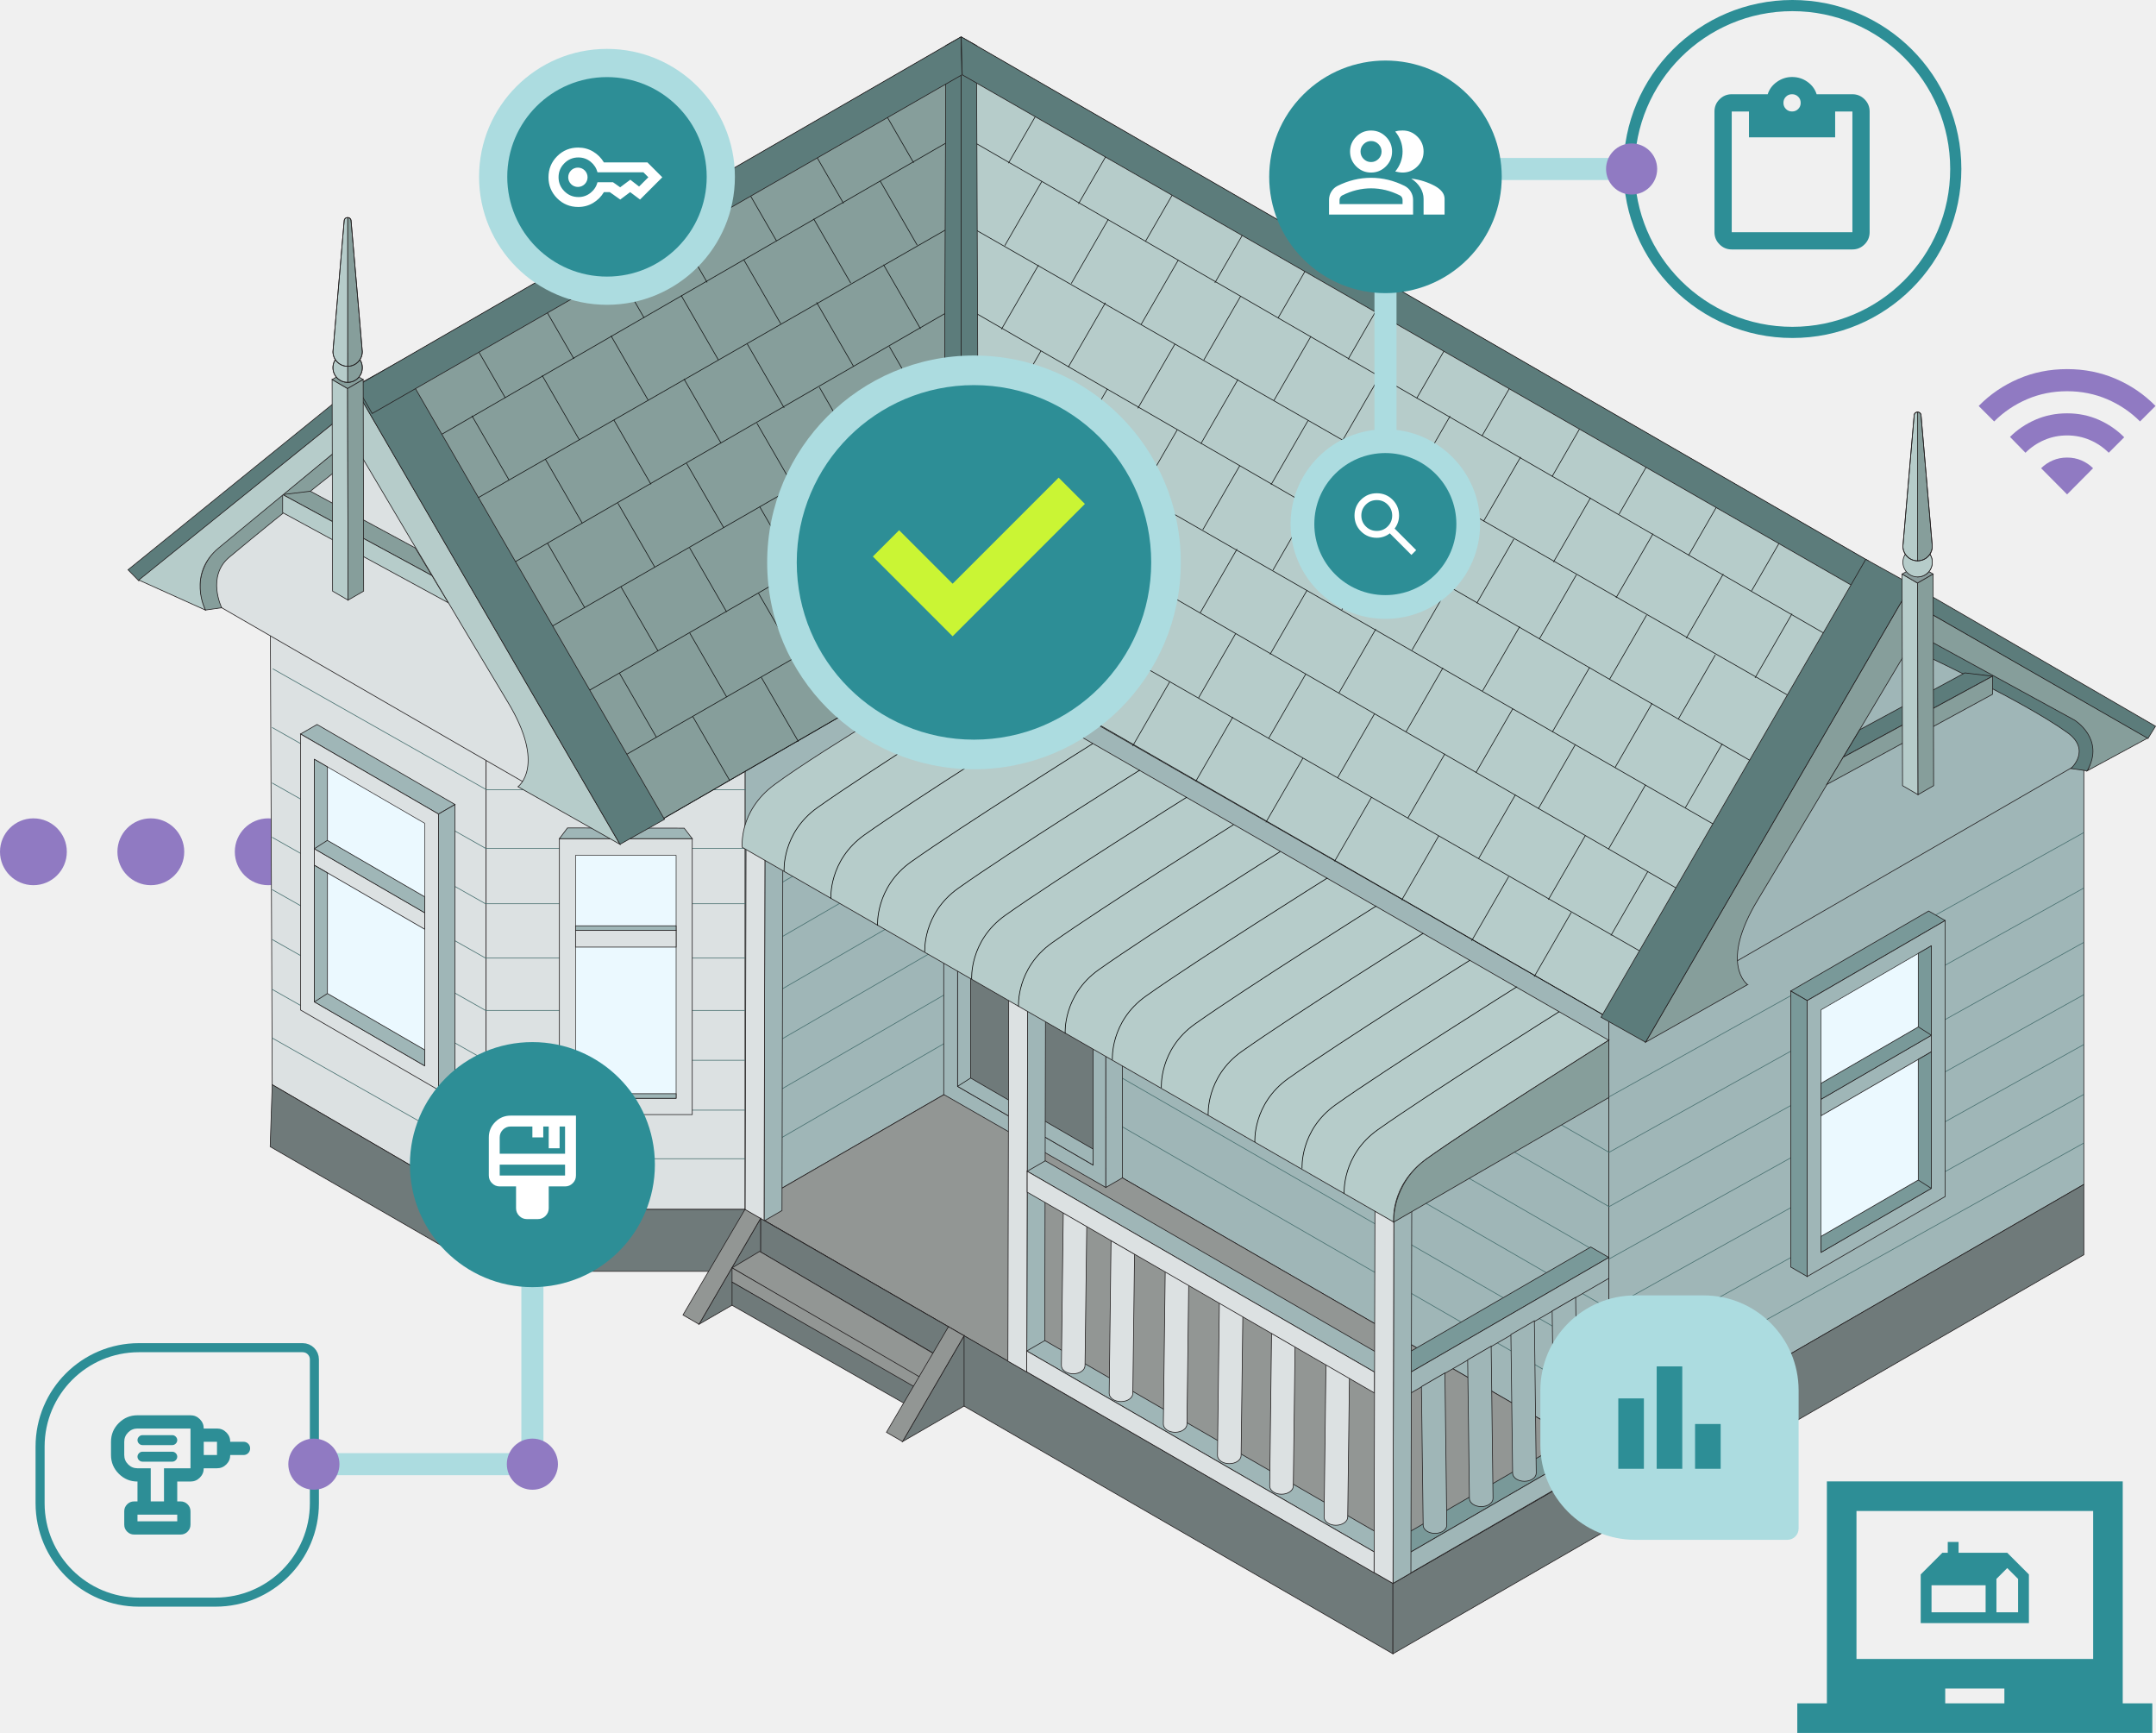
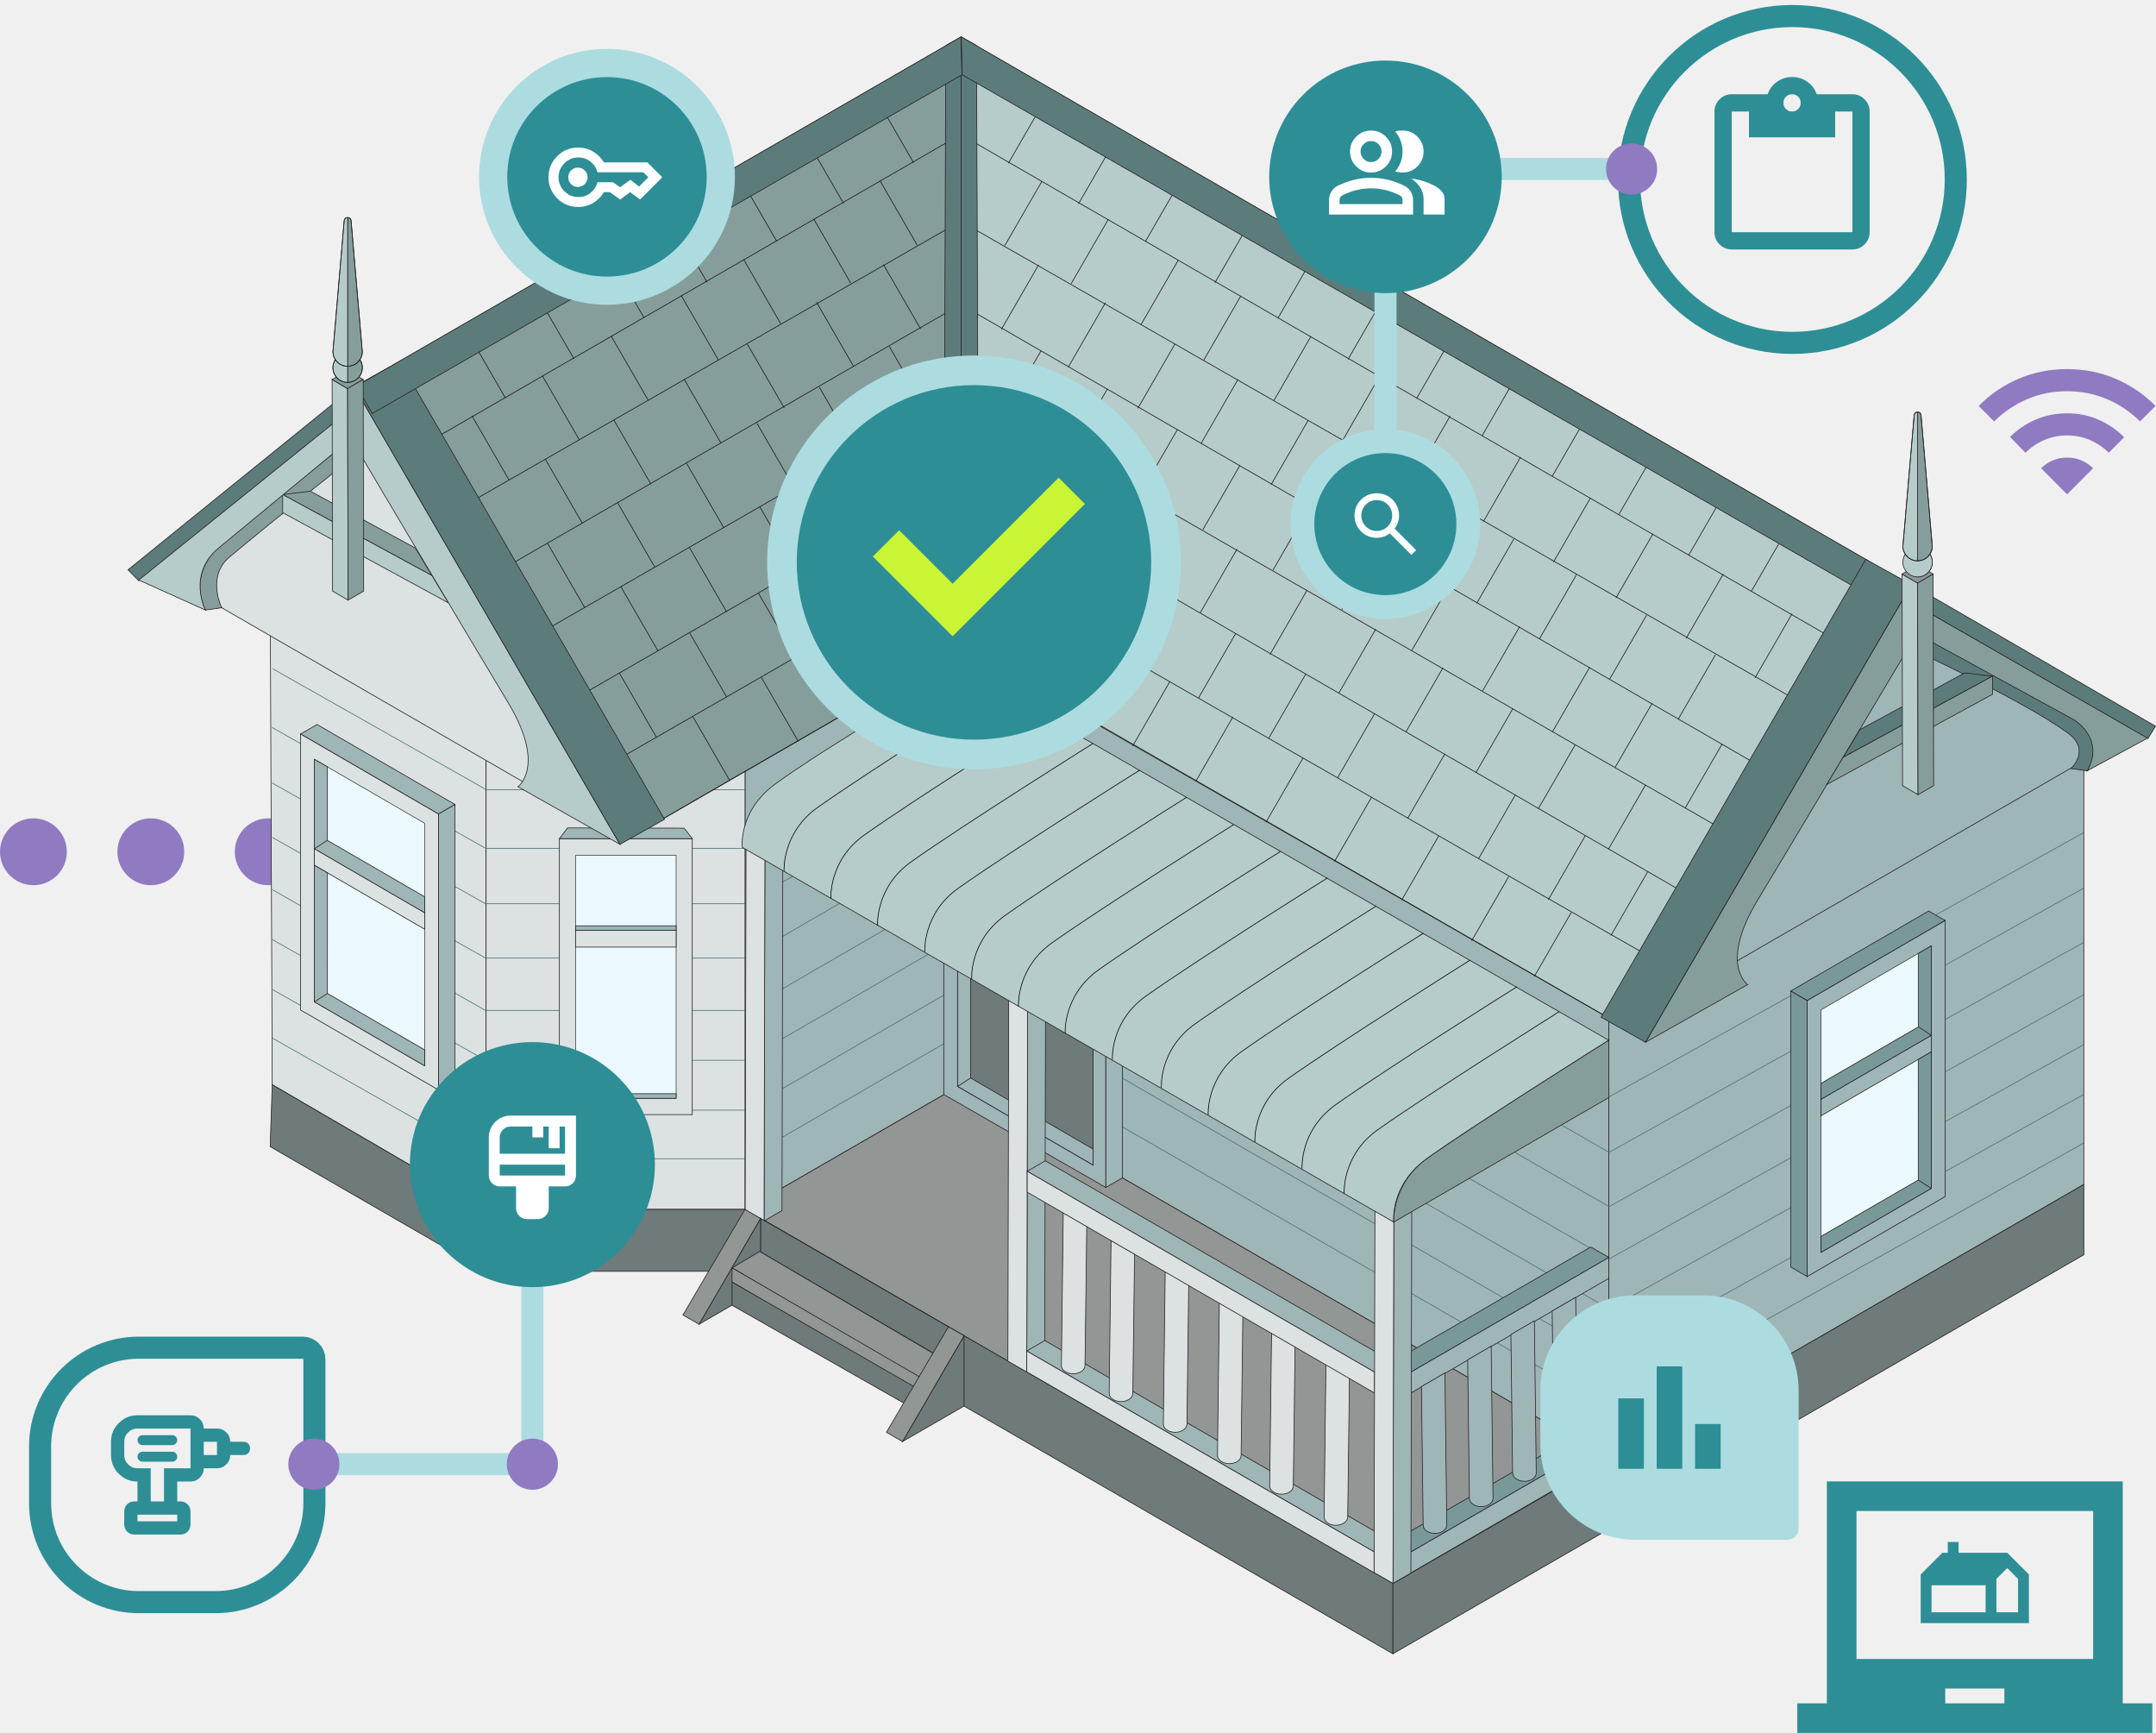
<svg xmlns="http://www.w3.org/2000/svg" id="Layer_2" data-name="Layer 2" viewBox="0 0 1562.24 1255.37">
  <defs>
    <style>
+       #hero {
+         overflow: visible;
+       }
+ 
      .cls-1, .cls-2, .cls-3, .cls-4, .cls-5, .cls-6, .cls-7, .cls-8 {
        fill: none;
      }

      .cls-1, .cls-9 {
        stroke-width: .42px;
      }

      .cls-1, .cls-9, .cls-4, .cls-5, .cls-6 {
        stroke-linejoin: round;
      }

      .cls-1, .cls-6 {
        stroke: #000;
      }

      .cls-2 {
-         stroke-width: 8.09px;
+         stroke-width: 16px;
      }

      .cls-2, .cls-3 {
        stroke: #2d8e96;
      }

      .cls-10 {
        fill: #fff;
      }

      .cls-11 {
        fill: #907ac2;
      }

      .cls-12 {
        fill: #acdce0;
      }

      .cls-13 {
        fill: #caf534;
      }

      .cls-14 {
        fill: #88bbbc;
      }

      .cls-15 {
        fill: #2d8e96;
      }

      .cls-3 {
-         stroke-width: 6.56px;
+         stroke-width: 16px;
      }

      .cls-16 {
        fill: #869e9b;
      }

      .cls-16, .cls-17, .cls-18, .cls-19, .cls-20, .cls-21, .cls-22, .cls-23, .cls-24, .cls-9, .cls-4, .cls-8 {
        stroke: #231f20;
      }

      .cls-16, .cls-17, .cls-18, .cls-19, .cls-20, .cls-21, .cls-22, .cls-23, .cls-24, .cls-4, .cls-5, .cls-6, .cls-7, .cls-8 {
        stroke-width: .5px;
      }

      .cls-16, .cls-17, .cls-18, .cls-19, .cls-20, .cls-21, .cls-22, .cls-23, .cls-24, .cls-7, .cls-8 {
        stroke-miterlimit: 10;
      }

      .cls-17 {
        fill: #6f7a7a;
      }

      .cls-18 {
        fill: #899b9b;
      }

      .cls-19 {
        fill: #5c7c7b;
      }

      .cls-20 {
        fill: #9fb6b7;
      }

      .cls-21 {
        fill: #929694;
      }

      .cls-22 {
        fill: #b6ccca;
      }

      .cls-23 {
        fill: #dce1e2;
      }

      .cls-24 {
        fill: #799999;
      }

      .cls-9 {
        fill: #ebf9ff;
      }

      .cls-5 {
        stroke: #487070;
      }

      .cls-7 {
        stroke: #141616;
      }
    </style>
  </defs>
  <g id="Layer_2-2" data-name="Layer 2">
    <g id="hero">
      <circle class="cls-11" cx="24.21" cy="617.04" r="24.21" />
      <circle class="cls-11" cx="194.36" cy="617.04" r="24.21" />
      <circle class="cls-11" cx="109.29" cy="617.04" r="24.21" />
      <polygon class="cls-23" points="197.26 785.79 352.22 876.11 352.22 514.74 195.77 424.42 197.26 785.79" />
      <rect class="cls-23" x="352.22" y="514.74" width="187.74" height="361.37" />
      <polygon class="cls-20" points="696.41 424.42 539.96 514.74 539.96 876.11 696.41 785.79 696.41 424.42" />
      <line class="cls-5" x1="352.32" y1="572.02" x2="540.48" y2="572.02" />
      <line class="cls-5" x1="197.64" y1="484.48" x2="352.32" y2="572.02" />
      <polygon class="cls-20" points="1165.76 695.41 696.41 424.42 696.41 785.79 1165.76 1056.79 1165.76 695.41" />
      <polygon class="cls-20" points="1509.95 524.72 1165.76 727.21 1165.76 1056.79 1509.95 858.04 1509.95 524.72" />
      <polygon class="cls-21" points="1009.31 1147.11 1165.76 1056.79 696.41 785.79 539.96 876.11 1009.31 1147.11" />
      <polygon class="cls-17" points="195.77 830.65 197.26 785.79 352.22 876.11 352.22 920.98 195.77 830.65" />
      <rect class="cls-17" x="352.22" y="876.11" width="187.74" height="44.87" />
      <polygon class="cls-17" points="1009.31 1198.03 1009.35 1147.08 540 876.09 539.96 927.02 1009.31 1198.03" />
      <polygon class="cls-17" points="1509.95 908.96 1509.95 858.04 1009.31 1147.11 1009.31 1198.03 1509.95 908.96" />
      <polygon class="cls-23" points="101.9 406.34 446.09 605.09 258.35 279.87 101.9 406.34" />
      <polygon class="cls-20" points="1541.35 532.91 1177.08 743.24 1353.61 424.52 1541.35 532.91" />
      <polygon class="cls-19" points="100.56 420.73 262.29 289.89 256.63 280.12 92.75 412.77 100.56 420.73" />
      <path class="cls-16" d="m148.84,441.95l11.81-1.68s-11.19-22.68,5.57-36.68c39.96-33.37,94.07-75.8,94.07-75.8l-5.93-10-95.44,77.75s-23.1,19.14-10.08,46.41h0Z" />
      <path class="cls-16" d="m1266.27,713.28s-20.8-14.8,7.45-61.46c26.8-44.25,113.52-189.86,113.52-189.86,0,0,93.61,45.83,109.85,59.49,26.46,22.26,15.28,36.95,15.28,36.95l44.07-23.86-177.14-101.29-186.94,321.76,73.92-41.73h0Z" />
      <path class="cls-19" d="m1512.37,558.41l-11.81-1.68s15.13-13.36-2.61-26.09c-33.89-24.31-115-61.52-115-61.52l5.93-10,114.23,62.49s22.49,13.6,9.26,36.8Z" />
      <polygon class="cls-16" points="204.82 358.27 224.88 355.84 300.97 396.99 312.99 416.96 204.82 358.27" />
      <polygon class="cls-22" points="312.99 416.96 324.92 436.71 204.8 371.34 204.82 358.27 312.99 416.96" />
      <polygon class="cls-19" points="1443.76 489.86 1423.7 487.45 1347.61 528.6 1335.59 548.55 1443.76 489.86" />
      <polygon class="cls-16" points="1335.59 548.55 1323.66 568.3 1443.78 502.95 1443.76 489.86 1335.59 548.55" />
      <polyline class="cls-5" points="197.13 751.9 351.8 839.42 539.96 839.42 696.3 748.9 1165.9 1019.5 1509.95 828.03" />
      <polyline class="cls-5" points="197.13 716.67 351.8 804.22 539.96 804.22 696.3 713.67 1165.9 984.29 1509.95 792.8" />
      <polyline class="cls-5" points="197.13 680.54 351.8 768.08 539.96 768.08 696.3 677.54 1165.9 948.16 1509.95 756.67" />
      <polyline class="cls-5" points="197.13 644.41 351.8 731.95 539.96 731.95 696.3 641.41 1165.9 912.03 1509.95 720.54" />
      <polyline class="cls-5" points="197.13 606.52 351.8 694.04 539.96 694.04 696.3 603.52 1165.9 874.12 1509.95 682.65" />
      <polyline class="cls-5" points="197.13 567.16 351.8 654.7 539.96 654.7 696.3 564.16 1165.9 834.78 1509.95 643.29" />
      <polyline class="cls-5" points="197.13 526.97 351.8 614.52 539.96 614.52 696.3 523.97 1165.9 794.59 1509.95 603.1" />
      <rect class="cls-23" x="405.35" y="607.52" width="96.26" height="199.91" />
      <rect class="cls-9" x="417.04" y="619.59" width="72.87" height="176.05" />
      <rect class="cls-23" x="417.04" y="674.02" width="72.87" height="12.07" />
      <polygon class="cls-20" points="501.61 607.52 405.35 607.52 411.2 599.77 495.75 599.93 501.61 607.52" />
      <rect class="cls-20" x="417.04" y="670.68" width="72.87" height="3.33" />
      <rect class="cls-20" x="417.04" y="792.3" width="72.87" height="3.33" />
      <polygon class="cls-16" points="696.53 468.31 449.21 611.16 258.35 279.87 696.41 26.94 696.53 468.31" />
      <line class="cls-7" x1="288.51" y1="332.83" x2="688.29" y2="101.95" />
      <line class="cls-7" x1="339.28" y1="241.67" x2="366.13" y2="288.18" />
      <line class="cls-7" x1="389.04" y1="213.45" x2="415.89" y2="259.96" />
      <line class="cls-7" x1="439.82" y1="183.65" x2="466.66" y2="230.17" />
      <line class="cls-7" x1="485.56" y1="158.09" x2="512.4" y2="204.61" />
      <line class="cls-7" x1="535.87" y1="128.11" x2="562.72" y2="174.62" />
      <line class="cls-7" x1="584.38" y1="100.84" x2="611.23" y2="147.36" />
      <line class="cls-7" x1="635.16" y1="71.42" x2="662.01" y2="117.92" />
      <path class="cls-22" d="m375.32,569.91s20.8-14.8-7.45-61.46c-26.8-44.25-113.51-190.66-113.51-190.66,0,0-67.53,55.8-95.71,78.99-23.23,19.13-9.81,45.17-9.81,45.17l-48.27-21.76,161.73-130.31,186.94,321.76-73.92-41.73Z" />
      <polygon class="cls-22" points="1163.51 736.22 696.53 468.31 696.41 26.94 1353.5 406.34 1163.51 736.22" />
      <line class="cls-7" x1="1322.34" y1="459.14" x2="704.4" y2="102.24" />
      <line class="cls-7" x1="1053.41" y1="241.97" x2="1026.56" y2="288.48" />
      <line class="cls-7" x1="1003.64" y1="213.75" x2="976.8" y2="260.27" />
      <line class="cls-7" x1="952.87" y1="183.97" x2="926.02" y2="230.47" />
      <line class="cls-7" x1="907.13" y1="158.4" x2="880.29" y2="204.9" />
      <line class="cls-7" x1="856.82" y1="128.42" x2="829.97" y2="174.92" />
      <line class="cls-7" x1="808.31" y1="101.16" x2="781.46" y2="147.67" />
      <line class="cls-7" x1="757.53" y1="71.73" x2="730.68" y2="118.24" />
      <line class="cls-7" x1="1296.1" y1="381.43" x2="1269.25" y2="427.95" />
      <line class="cls-7" x1="1250.36" y1="355.87" x2="1223.51" y2="402.39" />
      <line class="cls-7" x1="1200.04" y1="325.9" x2="1173.2" y2="372.4" />
      <line class="cls-7" x1="1151.53" y1="298.62" x2="1124.68" y2="345.14" />
      <line class="cls-7" x1="1100.75" y1="269.21" x2="1073.9" y2="315.71" />
      <line class="cls-7" x1="1296.01" y1="503.95" x2="695.97" y2="160.22" />
      <line class="cls-7" x1="1050.73" y1="301.45" x2="1023.89" y2="347.96" />
      <line class="cls-7" x1="1268.97" y1="551.41" x2="696.16" y2="220.59" />
      <line class="cls-7" x1="999.78" y1="272.39" x2="972.93" y2="318.9" />
      <line class="cls-7" x1="949.94" y1="243.59" x2="923.09" y2="290.11" />
      <line class="cls-7" x1="899.08" y1="214.39" x2="872.23" y2="260.9" />
      <line class="cls-7" x1="853.77" y1="188.42" x2="826.92" y2="234.93" />
      <line class="cls-7" x1="803.1" y1="158.86" x2="776.25" y2="205.37" />
      <line class="cls-7" x1="754.91" y1="131.42" x2="728.07" y2="177.93" />
      <line class="cls-7" x1="997.6" y1="332.84" x2="970.75" y2="379.34" />
      <line class="cls-7" x1="947.84" y1="304.62" x2="920.99" y2="351.14" />
      <line class="cls-7" x1="897.07" y1="274.83" x2="870.22" y2="321.34" />
      <line class="cls-7" x1="851.33" y1="249.28" x2="824.48" y2="295.78" />
      <line class="cls-7" x1="801.01" y1="219.29" x2="774.16" y2="265.8" />
      <line class="cls-7" x1="752.5" y1="192.03" x2="725.65" y2="238.53" />
      <line class="cls-7" x1="1298.53" y1="444.58" x2="1271.68" y2="491.09" />
      <line class="cls-7" x1="1248.69" y1="415.8" x2="1221.84" y2="462.3" />
      <line class="cls-7" x1="1197.83" y1="386.58" x2="1170.98" y2="433.09" />
      <line class="cls-7" x1="1152.51" y1="360.62" x2="1125.66" y2="407.14" />
      <line class="cls-7" x1="1101.85" y1="331.06" x2="1075" y2="377.58" />
      <line class="cls-7" x1="1242.94" y1="474.42" x2="1216.09" y2="520.91" />
      <line class="cls-7" x1="1193.11" y1="445.62" x2="1166.26" y2="492.14" />
      <line class="cls-7" x1="1142.24" y1="416.42" x2="1115.4" y2="462.92" />
      <line class="cls-7" x1="1096.93" y1="390.46" x2="1070.08" y2="436.96" />
      <line class="cls-7" x1="1046.26" y1="360.9" x2="1019.42" y2="407.4" />
      <line class="cls-7" x1="1241.12" y1="596.8" x2="695.26" y2="283.11" />
      <line class="cls-7" x1="1050.03" y1="424.34" x2="1023.18" y2="470.86" />
      <line class="cls-7" x1="1214.32" y1="643.16" x2="695.45" y2="343.49" />
      <line class="cls-7" x1="999.07" y1="395.28" x2="972.23" y2="441.8" />
      <line class="cls-7" x1="949.24" y1="366.49" x2="922.39" y2="413" />
      <line class="cls-7" x1="898.38" y1="337.28" x2="871.53" y2="383.8" />
      <line class="cls-7" x1="853.06" y1="311.33" x2="826.21" y2="357.83" />
      <line class="cls-7" x1="802.4" y1="281.77" x2="775.55" y2="328.27" />
      <line class="cls-7" x1="754.21" y1="254.33" x2="727.36" y2="300.83" />
      <line class="cls-7" x1="996.9" y1="455.74" x2="970.05" y2="502.24" />
      <line class="cls-7" x1="947.13" y1="427.52" x2="920.29" y2="474.03" />
      <line class="cls-7" x1="896.36" y1="397.74" x2="869.51" y2="444.24" />
      <line class="cls-7" x1="850.62" y1="372.18" x2="823.77" y2="418.68" />
      <line class="cls-7" x1="800.31" y1="342.2" x2="773.46" y2="388.7" />
      <line class="cls-7" x1="751.8" y1="314.93" x2="724.95" y2="361.43" />
      <line class="cls-7" x1="1247.99" y1="538.71" x2="1221.14" y2="585.21" />
      <line class="cls-7" x1="1197.13" y1="509.49" x2="1170.28" y2="555.99" />
      <line class="cls-7" x1="1151.81" y1="483.52" x2="1124.96" y2="530.04" />
      <line class="cls-7" x1="1101.15" y1="453.96" x2="1074.3" y2="500.48" />
      <line class="cls-7" x1="1192.4" y1="568.53" x2="1165.55" y2="615.04" />
      <line class="cls-7" x1="1141.54" y1="539.31" x2="1114.69" y2="585.81" />
      <line class="cls-7" x1="1096.22" y1="513.35" x2="1069.38" y2="559.85" />
      <line class="cls-7" x1="1045.56" y1="483.8" x2="1018.71" y2="530.3" />
      <line class="cls-7" x1="1187.93" y1="688.79" x2="692.23" y2="404.83" />
      <line class="cls-7" x1="1047" y1="546.05" x2="1020.15" y2="592.56" />
      <line class="cls-7" x1="1161.11" y1="734.85" x2="692.42" y2="465.2" />
      <line class="cls-7" x1="996.04" y1="516.99" x2="969.19" y2="563.5" />
      <line class="cls-7" x1="946.21" y1="488.21" x2="919.36" y2="534.72" />
      <line class="cls-7" x1="895.35" y1="458.99" x2="868.5" y2="505.5" />
      <line class="cls-7" x1="850.03" y1="433.03" x2="823.18" y2="479.55" />
      <line class="cls-7" x1="799.37" y1="403.48" x2="772.52" y2="449.99" />
      <line class="cls-7" x1="751.18" y1="376.03" x2="724.33" y2="422.55" />
      <line class="cls-7" x1="993.87" y1="577.46" x2="967.02" y2="623.96" />
      <line class="cls-7" x1="944.1" y1="549.23" x2="917.25" y2="595.74" />
      <line class="cls-7" x1="893.33" y1="519.45" x2="866.48" y2="565.96" />
      <line class="cls-7" x1="847.59" y1="493.89" x2="820.74" y2="540.4" />
      <line class="cls-7" x1="797.28" y1="463.9" x2="770.43" y2="510.4" />
      <line class="cls-7" x1="748.77" y1="436.64" x2="721.92" y2="483.15" />
      <line class="cls-7" x1="1194.1" y1="631.2" x2="1167.25" y2="677.71" />
      <line class="cls-7" x1="1148.78" y1="605.23" x2="1121.93" y2="651.74" />
      <line class="cls-7" x1="1098.11" y1="575.67" x2="1071.27" y2="622.18" />
      <line class="cls-7" x1="1138.51" y1="661.03" x2="1111.66" y2="707.53" />
      <line class="cls-7" x1="1093.19" y1="635.06" x2="1066.34" y2="681.56" />
      <line class="cls-7" x1="1042.53" y1="605.5" x2="1015.68" y2="652.02" />
      <line class="cls-7" x1="316.65" y1="377.64" x2="696.72" y2="159.9" />
      <line class="cls-7" x1="341.95" y1="301.15" x2="368.8" y2="347.65" />
      <line class="cls-7" x1="344.32" y1="423.71" x2="696.53" y2="220.28" />
      <line class="cls-7" x1="392.91" y1="272.08" x2="419.76" y2="318.58" />
      <line class="cls-7" x1="442.75" y1="243.29" x2="469.6" y2="289.8" />
      <line class="cls-7" x1="493.61" y1="214.08" x2="520.46" y2="260.58" />
      <line class="cls-7" x1="538.92" y1="188.11" x2="565.77" y2="234.62" />
      <line class="cls-7" x1="589.59" y1="158.56" x2="616.44" y2="205.08" />
      <line class="cls-7" x1="637.77" y1="131.12" x2="664.62" y2="177.64" />
      <line class="cls-7" x1="395.09" y1="332.53" x2="421.94" y2="379.05" />
      <line class="cls-7" x1="444.85" y1="304.33" x2="471.7" y2="350.83" />
      <line class="cls-7" x1="495.62" y1="274.52" x2="522.47" y2="321.03" />
      <line class="cls-7" x1="541.36" y1="248.97" x2="568.21" y2="295.48" />
      <line class="cls-7" x1="591.68" y1="218.98" x2="618.53" y2="265.49" />
      <line class="cls-7" x1="640.19" y1="191.73" x2="667.04" y2="238.23" />
      <polygon class="cls-20" points="683.82 792.87 683.82 592.97 801.28 660.3 801.28 860.22 683.82 792.87" />
      <polygon class="cls-20" points="813.24 853.3 813.24 653.41 801.28 660.3 801.28 860.22 813.24 853.3" />
      <polygon class="cls-17" points="693.86 786.99 693.86 611.29 792.09 668.27 792.09 843.97 693.86 786.99" />
      <polygon class="cls-20" points="792.09 832.43 792.09 843.97 693.86 786.98 693.86 611.29 703.31 616.77 703.31 780.93 792.09 832.43" />
      <line class="cls-1" x1="693.86" y1="786.98" x2="703.31" y2="780.93" />
      <polygon class="cls-19" points="696.5 26.74 685.38 32.95 683.65 475.65 696.53 468.42 696.5 26.74" />
      <line class="cls-7" x1="371.46" y1="470.08" x2="684.37" y2="290.18" />
      <line class="cls-7" x1="396.76" y1="393.58" x2="423.61" y2="440.09" />
      <line class="cls-7" x1="399.12" y1="516.15" x2="684.13" y2="352.05" />
      <line class="cls-7" x1="447.72" y1="364.52" x2="474.57" y2="411.02" />
      <line class="cls-7" x1="497.55" y1="335.74" x2="524.4" y2="382.24" />
      <line class="cls-7" x1="548.41" y1="306.52" x2="575.26" y2="353.02" />
      <line class="cls-7" x1="593.73" y1="280.55" x2="620.58" y2="327.06" />
      <line class="cls-7" x1="644.39" y1="251" x2="671.24" y2="297.52" />
      <line class="cls-7" x1="449.89" y1="424.98" x2="476.74" y2="471.49" />
      <line class="cls-7" x1="499.66" y1="396.77" x2="526.5" y2="443.27" />
      <line class="cls-7" x1="550.43" y1="366.98" x2="577.28" y2="413.48" />
      <line class="cls-7" x1="596.17" y1="341.42" x2="623.02" y2="387.92" />
      <line class="cls-7" x1="646.48" y1="311.43" x2="673.33" y2="357.93" />
      <line class="cls-7" x1="423.49" y1="564.04" x2="683.65" y2="414.48" />
      <line class="cls-7" x1="448.79" y1="487.55" x2="475.64" y2="534.06" />
      <line class="cls-7" x1="451.15" y1="610.11" x2="696.53" y2="468.31" />
      <line class="cls-7" x1="499.74" y1="458.49" x2="526.59" y2="504.99" />
      <line class="cls-7" x1="549.58" y1="429.71" x2="576.43" y2="476.21" />
      <line class="cls-7" x1="600.44" y1="400.49" x2="627.29" y2="446.99" />
      <line class="cls-7" x1="645.76" y1="374.52" x2="672.61" y2="421.03" />
      <line class="cls-7" x1="501.92" y1="518.95" x2="528.77" y2="565.46" />
      <line class="cls-7" x1="551.68" y1="490.74" x2="578.53" y2="537.24" />
      <line class="cls-7" x1="602.46" y1="460.93" x2="629.3" y2="507.45" />
      <line class="cls-7" x1="648.2" y1="435.37" x2="675.04" y2="481.89" />
      <polygon class="cls-19" points="696.44 26.74 707.57 32.95 709.3 475.65 696.41 468.42 696.44 26.74" />
      <polygon class="cls-19" points="256.63 280.12 289.64 261.81 481.48 593.53 449.23 611.64 256.63 280.12" />
      <polygon class="cls-19" points="269.69 299.55 697.02 54.19 696.3 26.74 258.24 279.68 269.69 299.55" />
      <polygon class="cls-19" points="697.24 54.19 1342.9 424.71 1353.61 406.15 696.52 26.74 697.24 54.19" />
      <polygon class="cls-20" points="554.26 622.27 567.25 614.72 566.63 876.93 553.64 884.48 554.26 622.27" />
      <polygon class="cls-23" points="554.26 622.45 553.64 884.48 539.96 876.59 540.58 614.54 554.26 622.45" />
      <polygon class="cls-20" points="744.6 731.72 757.59 724.16 756.98 986.39 743.99 993.93 744.6 731.72" />
      <polygon class="cls-23" points="744.6 731.89 743.99 993.93 730.31 986.04 730.92 723.98 744.6 731.89" />
      <polygon class="cls-20" points="743.99 978.68 757.09 971.11 1008.77 1116.62 995.67 1124.19 743.99 978.68" />
      <polygon class="cls-23" points="743.99 993.81 743.99 978.68 995.67 1124.19 995.67 1139.32 743.99 993.81" />
      <polygon class="cls-24" points="1165.76 910.92 1152.66 903.35 996.57 993.75 1009.68 1001.33 1165.76 910.92" />
      <polygon class="cls-20" points="1165.76 926.05 1165.76 910.92 1009.68 1001.33 1009.68 1016.46 1165.76 926.05" />
      <polygon class="cls-24" points="1165.76 1041.2 1152.66 1033.64 996.57 1124.04 1009.68 1131.6 1165.76 1041.2" />
      <polygon class="cls-20" points="1165.76 1056.33 1165.76 1041.2 1009.68 1131.6 1009.68 1146.73 1165.76 1056.33" />
      <path class="cls-23" d="m977.81,998.14l-1.25,100.82c0,3.29-3.83,5.97-8.56,5.97s-8.56-2.67-8.56-5.97l1.35-110.73,17.02,9.9h0Z" />
      <path class="cls-23" d="m938.39,975.65l-1.25,100.82c0,3.29-3.83,5.97-8.56,5.97s-8.56-2.67-8.56-5.97l1.35-110.73,17.02,9.9h0Z" />
      <path class="cls-23" d="m900.56,953.52l-1.25,100.82c0,3.29-3.83,5.97-8.56,5.97s-8.56-2.67-8.56-5.97l1.35-110.73,17.02,9.9h0Z" />
      <path class="cls-23" d="m861.33,930.79l-1.25,100.82c0,3.29-3.83,5.97-8.56,5.97s-8.56-2.67-8.56-5.97l1.35-110.73,17.02,9.9h0Z" />
      <path class="cls-23" d="m822.09,908.54l-1.25,100.82c0,3.29-3.83,5.97-8.56,5.97s-8.56-2.67-8.56-5.97l1.35-110.73,17.02,9.9h0Z" />
      <path class="cls-23" d="m787.46,888.4l-1.25,100.82c0,3.29-3.83,5.97-8.56,5.97s-8.56-2.67-8.56-5.97l1.35-110.73,17.02,9.9h0Z" />
      <polygon class="cls-20" points="744.3 848.49 757.41 840.92 1009.09 986.43 995.99 993.99 744.3 848.49" />
      <polygon class="cls-23" points="744.3 863.62 744.3 848.49 995.99 993.99 995.99 1009.14 744.3 863.62" />
      <polygon class="cls-20" points="1009.96 884.86 1022.95 877.33 1022.34 1139.54 1009.35 1147.08 1009.96 884.86" />
      <polygon class="cls-23" points="1009.96 885.04 1009.35 1147.08 995.67 1139.19 996.28 877.15 1009.96 885.04" />
      <polygon class="cls-19" points="1556.43 534.96 1379.3 433.24 1384.96 423.49 1561.89 526.09 1556.43 534.96" />
      <polygon class="cls-19" points="1384.96 423.49 1351.95 405.18 1160.11 736.89 1192.36 754.99 1384.96 423.49" />
      <polygon class="cls-22" points="251.87 281.46 240.65 274.93 240.99 428.21 252.21 434.74 251.87 281.46" />
      <polygon class="cls-16" points="263.16 274.93 251.94 268.42 240.65 274.93 251.87 281.46 263.16 274.93" />
      <polygon class="cls-16" points="251.87 281.46 252.21 434.74 263.5 428.21 263.16 274.93 251.87 281.46" />
      <path class="cls-16" d="m251.9,255.7v21.31c5.88,0,10.66-4.78,10.66-10.66s-4.78-10.65-10.66-10.65Z" />
      <path class="cls-22" d="m251.9,277v-21.31c-5.88,0-10.66,4.78-10.66,10.66s4.78,10.65,10.66,10.65Z" />
      <circle class="cls-4" cx="251.9" cy="266.36" r="10.65" />
      <path class="cls-16" d="m251.9,157.56v107.79h0c5.88,0,10.65-4.77,10.65-10.65h0c0-.58-.07-1.14-.16-1.7l-8.02-93.32c-.23-1.41-1.36-2.11-2.48-2.11h.01Z" />
      <path class="cls-22" d="m251.9,157.56v107.79h0c-5.88,0-10.65-4.77-10.65-10.65h0c0-.58.07-1.14.16-1.7l8.02-93.32c.23-1.41,1.36-2.11,2.48-2.11h-.01Z" />
      <path class="cls-8" d="m241.24,254.68h0c0,5.9,4.77,10.67,10.65,10.67h0c5.88,0,10.65-4.77,10.65-10.65h0c0-.58-.07-1.14-.16-1.7l-8.01-93.32c-.46-2.82-4.51-2.82-4.97,0l-8.01,93.32c-.1.56-.16,1.12-.16,1.69h0Z" />
      <polygon class="cls-17" points="551.06 906.89 551.12 882.66 687.26 961.14 679.15 981.96 551.06 906.89" />
      <polygon class="cls-17" points="506.52 959.31 551.12 882.66 551.12 933.55 506.52 959.31" />
      <polygon class="cls-21" points="551.12 882.66 539.8 876.11 494.88 952.59 506.52 959.31 551.12 882.66" />
      <polygon class="cls-21" points="530.45 918.46 550.43 906.53 685.11 985.66 665.12 997.6 530.45 918.46" />
      <polygon class="cls-21" points="530.45 928.79 530.45 918.46 666.28 997.43 666.28 1007.78 530.45 928.79" />
      <polygon class="cls-17" points="530.45 945.55 530.45 928.79 662.43 1004.55 655.61 1016.85 530.45 945.55" />
      <path class="cls-20" d="m1029.97,1004.49l1.25,100.36c0,3.29,3.83,5.97,8.56,5.97s8.56-2.67,8.56-5.97l-1.35-110.26-17.02,9.9h0Z" />
      <path class="cls-20" d="m1063.48,985.09l1.25,100.36c0,3.29,3.83,5.97,8.56,5.97s8.56-2.67,8.56-5.97l-1.35-110.26-17.02,9.9h0Z" />
      <path class="cls-20" d="m1094.8,966.74l1.25,100.36c0,3.29,3.83,5.97,8.56,5.97s8.56-2.67,8.56-5.97l-1.35-110.26-17.02,9.9h0Z" />
      <path class="cls-20" d="m1124.71,949.72l1.25,100.36c0,3.29,3.83,5.97,8.56,5.97s8.56-2.67,8.56-5.97l-1.35-110.26-17.02,9.9h0Z" />
      <polygon class="cls-20" points="217.77 531.73 229.73 524.83 329.7 582.79 317.74 589.71 217.77 531.73" />
      <polygon class="cls-23" points="217.77 731.65 217.77 531.73 317.74 589.71 317.74 789.61 217.77 731.65" />
      <polygon class="cls-20" points="329.7 782.71 329.7 582.79 317.74 589.71 317.74 789.61 329.7 782.71" />
      <polygon class="cls-9" points="227.81 725.77 227.81 550.05 307.7 596.39 307.7 772.09 227.81 725.77" />
      <polygon class="cls-23" points="227.81 626.81 227.81 614.8 307.7 661.12 307.7 673.14 227.81 626.81" />
      <polygon class="cls-20" points="307.7 760.54 307.7 772.09 227.81 725.77 227.83 626.86 237.28 632.35 237.26 719.71 307.7 760.54" />
      <line class="cls-4" x1="227.81" y1="725.77" x2="237.26" y2="719.71" />
      <polygon class="cls-20" points="307.7 649.66 307.7 661.21 227.81 614.87 227.81 550.05 237.26 555.54 237.26 608.81 307.7 649.66" />
      <line class="cls-4" x1="227.81" y1="614.8" x2="237.26" y2="608.74" />
      <path class="cls-22" d="m1165.71,753.58s-103.73,65.24-132.4,86.21c-26.4,19.32-23.4,45.5-23.4,45.5l-472.06-271.46s-2.91-26.06,23.4-45.5c35.97-26.57,134.99-84.72,134.99-84.72l469.46,269.97h.01Z" />
      <path class="cls-16" d="m1009.92,885.29s-1.81-27.61,24.31-46.16c36.91-26.21,131.48-85.55,131.48-85.55l.14,41.44-155.94,90.28h.01Z" />
      <path class="cls-6" d="m568.16,631.09s-1.81-27.61,24.31-46.16c36.91-26.21,131.48-85.55,131.48-85.55" />
      <path class="cls-6" d="m602.07,650.97s-1.81-27.61,24.31-46.16c36.91-26.21,131.48-85.55,131.48-85.55" />
      <path class="cls-6" d="m635.9,670.47s-1.81-27.61,24.31-46.16c36.91-26.21,131.48-85.55,131.48-85.55" />
      <path class="cls-6" d="m670.1,689.58s-1.81-27.61,24.31-46.16c36.91-26.21,131.48-85.55,131.48-85.55" />
      <path class="cls-6" d="m704.09,709.25s-1.81-27.61,24.31-46.16c36.91-26.21,131.48-85.55,131.48-85.55" />
      <path class="cls-6" d="m738,729.15s-1.81-27.61,24.31-46.16c36.91-26.21,131.48-85.55,131.48-85.55" />
      <path class="cls-6" d="m771.83,748.65s-1.81-27.61,24.31-46.16c36.91-26.21,131.48-85.55,131.48-85.55" />
      <path class="cls-6" d="m806.03,767.74s-1.81-27.61,24.31-46.16c36.91-26.21,131.48-85.55,131.48-85.55" />
      <path class="cls-6" d="m841.54,787.97s-1.81-27.61,24.31-46.16c36.91-26.21,131.48-85.55,131.48-85.55" />
      <path class="cls-6" d="m875.46,807.85s-1.81-27.61,24.31-46.16c36.91-26.21,131.48-85.55,131.48-85.55" />
      <path class="cls-6" d="m909.28,827.36s-1.81-27.61,24.31-46.16c36.91-26.21,131.48-85.55,131.48-85.55" />
      <path class="cls-6" d="m943.48,846.47s-1.81-27.61,24.31-46.16c36.91-26.21,131.48-85.55,131.48-85.55" />
      <path class="cls-6" d="m973.99,864.6s-1.81-27.61,24.31-46.16c36.91-26.21,131.48-85.55,131.48-85.55" />
      <polygon class="cls-17" points="653.97 1044.3 698.57 967.64 698.57 1018.54 653.97 1044.3" />
      <polygon class="cls-21" points="698.57 967.64 687.24 961.1 642.32 1037.57 653.97 1044.3 698.57 967.64" />
      <polygon class="cls-24" points="1409.47 666.86 1397.51 659.96 1297.54 717.92 1309.49 724.84 1409.47 666.86" />
      <polygon class="cls-20" points="1409.47 866.78 1409.47 666.86 1309.49 724.84 1309.49 924.74 1409.47 866.78" />
      <polygon class="cls-24" points="1297.54 917.84 1297.54 717.92 1309.49 724.84 1309.49 924.74 1297.54 917.84" />
      <polygon class="cls-9" points="1399.43 860.9 1399.43 685.18 1319.54 731.52 1319.54 907.22 1399.43 860.9" />
      <polygon class="cls-20" points="1399.43 761.95 1399.43 749.92 1319.54 796.25 1319.54 808.27 1399.43 761.95" />
      <polygon class="cls-24" points="1319.54 895.67 1319.54 907.22 1399.42 860.89 1399.41 761.99 1389.96 767.47 1389.98 854.84 1319.54 895.67" />
      <line class="cls-4" x1="1399.42" y1="860.89" x2="1389.98" y2="854.84" />
      <polygon class="cls-24" points="1319.54 784.79 1319.54 796.33 1399.42 750 1399.43 685.18 1389.98 690.66 1389.98 743.95 1319.54 784.79" />
      <line class="cls-4" x1="1399.42" y1="749.92" x2="1389.98" y2="743.87" />
      <polygon class="cls-22" points="1389.46 422.39 1378.25 415.86 1378.59 569.15 1389.81 575.66 1389.46 422.39" />
      <polygon class="cls-18" points="1400.75 415.86 1389.53 409.34 1378.25 415.86 1389.46 422.39 1400.75 415.86" />
      <polygon class="cls-16" points="1389.46 422.39 1389.81 575.66 1401.1 569.15 1400.75 415.86 1389.46 422.39" />
      <path class="cls-18" d="m1389.5,396.62v21.31c5.88,0,10.66-4.78,10.66-10.66s-4.78-10.65-10.66-10.65Z" />
      <path class="cls-14" d="m1389.5,417.93v-21.31c-5.88,0-10.66,4.78-10.66,10.66s4.78,10.65,10.66,10.65Z" />
      <circle class="cls-22" cx="1389.5" cy="407.28" r="10.65" />
      <path class="cls-16" d="m1389.5,298.49v107.79h0c5.88,0,10.65-4.77,10.65-10.65h0c0-.58-.07-1.14-.16-1.7l-8.02-93.32c-.23-1.41-1.36-2.11-2.48-2.11h.01Z" />
      <path class="cls-22" d="m1389.5,298.49v107.79h0c-5.88,0-10.65-4.77-10.65-10.65h0c0-.58.07-1.14.16-1.7l8.02-93.32c.23-1.41,1.36-2.11,2.48-2.11h-.01Z" />
      <path class="cls-8" d="m1378.84,395.61h0c0,5.9,4.77,10.67,10.65,10.67h.01c5.88,0,10.65-4.77,10.65-10.65h0c0-.58-.07-1.14-.16-1.7l-8.01-93.32c-.46-2.82-4.51-2.82-4.97,0l-8.01,93.32c-.1.56-.16,1.12-.16,1.69h0Z" />
      <circle class="cls-12" cx="439.82" cy="128.11" r="92.69" />
      <path class="cls-15" d="m439.82,55.85h0c39.91,0,72.26,32.35,72.26,72.26h0c0,39.91-32.35,72.26-72.26,72.26h0c-39.91,0-72.26-32.35-72.26-72.26h0c0-39.91,32.35-72.26,72.26-72.26h0Z" />
      <path class="cls-10" d="m479.9,128.42l-16.13,16.13-7.17-5.38-7.17,5.38-7.62-5.38h-4.21c-1.91,3.23-4.5,5.83-7.75,7.8-3.26,1.97-6.89,2.96-10.89,2.96h-.01c-5.97-.01-11.05-2.1-15.24-6.28-4.18-4.18-6.27-9.26-6.27-15.24s2.09-11.05,6.27-15.24c4.18-4.18,9.26-6.27,15.24-6.27,4,0,7.63.99,10.89,2.96,3.26,1.97,5.84,4.57,7.75,7.8h31.55l10.76,10.76Z" />
      <path class="cls-15" d="m469.79,128.41l-6.72,6.72-6.36-4.93-7.35,5.47-5.2-3.67h-11.2c-.83,3.11-2.52,5.68-5.06,7.71s-5.48,3.05-8.83,3.05v-.02c-3.95,0-7.32-1.4-10.13-4.21-2.81-2.81-4.21-6.18-4.21-10.13s1.4-7.32,4.21-10.13c2.81-2.81,6.19-4.21,10.13-4.21,3.35,0,6.29,1.02,8.83,3.05,2.53,2.03,4.22,4.6,5.06,7.71h33.25l3.58,3.59Z" />
      <circle class="cls-10" cx="418.74" cy="128.42" r="7.01" />
      <rect class="cls-12" x="234.31" y="1052.67" width="158.33" height="15.99" />
      <rect class="cls-12" x="377.78" y="890.79" width="15.99" height="169.87" />
      <path class="cls-15" d="m99.63,1102.05h28.8v-4.8h-28.8s0,4.8,0,4.8Zm3.6-43.2h21.6c.96,0,1.8-.36,2.52-1.08.72-.72,1.08-1.56,1.08-2.52s-.36-1.8-1.08-2.52-1.56-1.08-2.52-1.08h-21.6c-.96,0-1.8.36-2.52,1.08-.72.72-1.08,1.56-1.08,2.52s.36,1.8,1.08,2.52,1.56,1.08,2.52,1.08Zm0-12h21.6c.96,0,1.8-.36,2.52-1.08.72-.72,1.08-1.56,1.08-2.52s-.36-1.8-1.08-2.52-1.56-1.08-2.52-1.08h-21.6c-.96,0-1.8.36-2.52,1.08-.72.72-1.08,1.56-1.08,2.52s.36,1.8,1.08,2.52,1.56,1.08,2.52,1.08Zm44.4,16.8v-9.6h9.6v-9.6h-9.6v-9.6h9.6c2.64,0,4.9.94,6.78,2.82s2.82,4.14,2.82,6.78h9.6c1.36,0,2.5.46,3.42,1.38s1.38,2.06,1.38,3.42-.46,2.5-1.38,3.42-2.06,1.38-3.42,1.38h-9.6c0,2.64-.94,4.9-2.82,6.78s-4.14,2.82-6.78,2.82h-9.6Zm-19.2,24h-9.6v-24h19.2v-28.8h-38.4c-2.64,0-4.9.94-6.78,2.82s-2.82,4.14-2.82,6.78v9.6c0,2.64.94,4.9,2.82,6.78s4.14,2.82,6.78,2.82h9.6v24h-9.6v-14.4c-5.28,0-9.8-1.88-13.56-5.64-3.76-3.76-5.64-8.28-5.64-13.56v-9.6c0-5.28,1.88-9.8,5.64-13.56s8.28-5.64,13.56-5.64h38.4c2.64,0,4.9.94,6.78,2.82s2.82,4.14,2.82,6.78v28.8c0,2.64-.94,4.9-2.82,6.78s-4.14,2.82-6.78,2.82h-9.6v14.4h0Zm-31.2,24c-2,0-3.7-.7-5.1-2.1s-2.1-3.1-2.1-5.1v-9.6c0-2,.7-3.7,2.1-5.1s3.1-2.1,5.1-2.1h33.6c2,0,3.7.7,5.1,2.1,1.4,1.4,2.1,3.1,2.1,5.1v9.6c0,2-.7,3.7-2.1,5.1-1.4,1.4-3.1,2.1-5.1,2.1h-33.6Z" />
      <path class="cls-3" d="m100.69,976.28h118.63c4.69,0,8.49,3.8,8.49,8.49v104.2c0,39.57-32.08,71.64-71.64,71.64h-55.48c-39.57,0-71.64-32.07-71.64-71.64v-41.05c0-39.57,32.08-71.64,71.64-71.64h0Z" />
      <circle class="cls-11" cx="227.44" cy="1060.67" r="18.52" />
      <circle class="cls-11" cx="385.77" cy="1060.67" r="18.52" />
      <circle class="cls-15" cx="385.77" cy="843.67" r="88.76" />
      <path class="cls-10" d="m381.82,883.14c-2.17,0-4.03-.77-5.57-2.32-1.55-1.55-2.32-3.4-2.32-5.58v-15.78h-11.84c-2.17,0-4.03-.77-5.57-2.32-1.55-1.54-2.32-3.4-2.32-5.57v-27.62c0-4.34,1.55-8.06,4.64-11.15,3.09-3.09,6.81-4.63,11.15-4.63h47.35v43.4c0,2.17-.77,4.03-2.32,5.57-1.55,1.55-3.4,2.32-5.57,2.32h-11.84v15.78c0,2.17-.77,4.03-2.32,5.58-1.55,1.54-3.41,2.32-5.58,2.32h-7.89,0Zm-19.73-47.35h47.35v-19.73h-3.95v15.78h-7.89v-15.78h-3.95v7.89h-7.89v-7.89h-15.78c-2.17,0-4.03.77-5.57,2.32-1.55,1.54-2.32,3.4-2.32,5.57v11.84h0Zm0,15.78h47.35v-7.89h-47.35v7.89Z" />
      <path class="cls-15" d="m1302.32,1255.37v-21.44h21.44v-160.78h214.37v160.78h21.44v21.44h-257.25,0Zm107.19-21.44h42.87v-10.72h-42.87v10.72Zm-64.31-32.15h171.5v-107.19h-171.5v107.19Z" />
      <path class="cls-15" d="m1391.75,1175.82v-35.27l15.68-15.68h3.92v-7.84h7.84v7.84h35.27l15.68,15.68v35.27h-78.39Zm54.87-7.84h15.68v-24.2l-7.84-7.84-7.84,7.84v24.2h0Zm-47.03,0h39.19v-19.59h-39.19v19.59Z" />
-       <circle class="cls-2" cx="1298.78" cy="122.42" r="118.38" />
+       <circle class="cls-2" cx="1298.78" cy="130" r="118.38" />
      <rect class="cls-12" x="1070.22" y="114.43" width="118.91" height="15.99" />
      <circle class="cls-11" cx="1182.27" cy="122.42" r="18.52" />
      <path class="cls-11" d="m1467.66,327.99l-11.21-11.48c5.25-5.25,11.41-9.41,18.49-12.48,7.07-3.07,14.7-4.61,22.89-4.61s15.82,1.56,22.89,4.67c7.07,3.11,13.23,7.34,18.48,12.68l-11.21,11.21c-3.92-3.92-8.45-6.99-13.61-9.21s-10.68-3.34-16.55-3.34-11.39,1.11-16.55,3.34c-5.16,2.22-9.7,5.3-13.61,9.21h-.01Zm-22.69-22.69l-11.21-11.21c8.19-8.36,17.75-14.91,28.69-19.62,10.94-4.72,22.74-7.08,35.37-7.08s24.43,2.36,35.37,7.08,20.51,11.26,28.7,19.62l-11.21,11.21c-6.85-6.85-14.79-12.21-23.82-16.09-9.03-3.87-18.71-5.8-29.03-5.8s-20,1.93-29.03,5.8-16.97,9.24-23.82,16.09h-.01Zm52.85,52.85l18.82-18.95c-2.4-2.4-5.21-4.29-8.41-5.67-3.2-1.38-6.67-2.07-10.41-2.07s-7.21.69-10.41,2.07c-3.2,1.38-6.01,3.27-8.41,5.67l18.82,18.95h0Z" />
      <path class="cls-12" d="m1116.14,1046.65c0,38.01,30.81,68.82,68.82,68.82h110.16c4.51,0,8.16-3.65,8.16-8.16v-100.09c0-38.01-30.81-68.82-68.82-68.82h-49.5c-38.01,0-68.82,30.81-68.82,68.82v39.43h0Z" />
      <path class="cls-15" d="m1172.63,1064.02v-50.99h18.54v50.99h-18.54Zm27.81,0v-74.17h18.54v74.17h-18.54Zm27.81,0v-32.45h18.54v32.45h-18.54Z" />
      <circle class="cls-12" cx="1003.82" cy="379.65" r="68.67" />
      <circle class="cls-12" cx="705.75" cy="407.4" r="149.86" />
      <path class="cls-15" d="m1003.82,328.2h0c28.42,0,51.46,23.04,51.46,51.46h0c0,28.42-23.04,51.46-51.46,51.46h0c-28.42,0-51.46-23.04-51.46-51.46h0c0-28.42,23.04-51.46,51.46-51.46Z" />
      <path class="cls-10" d="m1022.69,402l-15.64-15.64c-1.24.99-2.67,1.78-4.28,2.36-1.61.58-3.33.87-5.15.87-4.51,0-8.33-1.56-11.45-4.68s-4.69-6.94-4.69-11.45,1.56-8.33,4.69-11.45c3.12-3.12,6.94-4.69,11.45-4.69s8.33,1.56,11.45,4.69c3.12,3.12,4.69,6.94,4.69,11.45,0,1.82-.29,3.54-.87,5.15-.58,1.62-1.37,3.04-2.36,4.28l15.64,15.64-3.48,3.48h0Zm-25.08-17.38c3.1,0,5.74-1.09,7.91-3.26s3.26-4.81,3.26-7.91-1.09-5.74-3.26-7.92c-2.17-2.17-4.81-3.26-7.91-3.26s-5.74,1.09-7.92,3.26c-2.17,2.17-3.26,4.81-3.26,7.92s1.09,5.74,3.26,7.91,4.81,3.26,7.92,3.26Z" />
      <rect class="cls-12" x="995.93" y="153.11" width="15.99" height="169.87" />
      <circle class="cls-15" cx="1003.92" cy="128.11" r="84.25" transform="translate(203.45 747.4) rotate(-45)" />
      <circle class="cls-15" cx="705.75" cy="407.4" r="128.42" />
      <path class="cls-10" d="m963.02,155.45v-10.66c0-2.16.56-4.14,1.67-5.95s2.58-3.19,4.42-4.14c3.93-1.97,7.93-3.44,11.99-4.43,4.06-.98,8.18-1.47,12.37-1.47s8.31.49,12.37,1.47,8.05,2.46,11.99,4.43c1.84.95,3.31,2.33,4.42,4.14s1.67,3.79,1.67,5.95v10.66h-60.9,0Zm68.51,0v-11.42c0-2.79-.78-5.47-2.33-8.04-1.56-2.57-3.76-4.77-6.62-6.61,3.24.38,6.28,1.03,9.13,1.95s5.52,2.05,7.99,3.38c2.28,1.27,4.03,2.68,5.23,4.23,1.2,1.56,1.81,3.25,1.81,5.09v11.42h-15.22,0Zm-38.06-30.45c-4.19,0-7.77-1.49-10.75-4.47s-4.47-6.57-4.47-10.75,1.49-7.77,4.47-10.75,6.57-4.47,10.75-4.47,7.77,1.49,10.75,4.47,4.47,6.57,4.47,10.75-1.49,7.77-4.47,10.75-6.57,4.47-10.75,4.47Zm38.06-15.22c0,4.19-1.49,7.77-4.47,10.75s-6.57,4.47-10.75,4.47c-.7,0-1.59-.08-2.67-.24-1.08-.16-1.96-.34-2.66-.53,1.71-2.03,3.03-4.28,3.95-6.76.92-2.47,1.38-5.04,1.38-7.71s-.46-5.23-1.38-7.71c-.92-2.47-2.23-4.73-3.95-6.76.89-.32,1.78-.52,2.66-.62.89-.09,1.78-.14,2.67-.14,4.19,0,7.77,1.49,10.75,4.47s4.47,6.57,4.47,10.75v.03Zm-60.9,38.06h45.67v-3.04c0-.7-.17-1.33-.52-1.9s-.81-1.01-1.38-1.33c-3.42-1.71-6.88-3-10.37-3.86s-7.01-1.28-10.56-1.28-7.07.43-10.56,1.28c-3.49.86-6.95,2.14-10.37,3.86-.57.32-1.03.76-1.38,1.33s-.53,1.21-.53,1.9v3.04h0Zm22.84-30.45c2.09,0,3.88-.75,5.38-2.24,1.49-1.49,2.23-3.28,2.23-5.37s-.75-3.88-2.23-5.37c-1.49-1.49-3.29-2.24-5.38-2.24s-3.88.75-5.38,2.24c-1.49,1.49-2.24,3.28-2.24,5.37s.75,3.88,2.24,5.37c1.49,1.49,3.28,2.24,5.38,2.24Z" />
      <path class="cls-15" d="m1254.8,180.7c-3.44,0-6.38-1.22-8.82-3.67-2.45-2.45-3.67-5.39-3.67-8.82v-87.45c0-3.44,1.22-6.38,3.67-8.82,2.45-2.45,5.39-3.67,8.82-3.67h26.08c1.15-3.64,3.38-6.64,6.71-8.98s6.98-3.51,10.93-3.51c4.16,0,7.89,1.17,11.17,3.51s5.49,5.34,6.64,8.98h25.92c3.44,0,6.38,1.22,8.82,3.67,2.45,2.45,3.67,5.39,3.67,8.82v87.45c0,3.44-1.22,6.38-3.67,8.82-2.45,2.45-5.39,3.67-8.82,3.67h-87.45Zm0-12.49h87.45v-87.45h-12.49v18.74h-62.46v-18.74h-12.49v87.45h-.01Zm43.73-87.45c1.77,0,3.25-.6,4.45-1.8,1.2-1.2,1.8-2.68,1.8-4.45s-.6-3.25-1.8-4.45c-1.2-1.2-2.68-1.8-4.45-1.8s-3.25.6-4.45,1.8c-1.2,1.2-1.8,2.68-1.8,4.45s.6,3.25,1.8,4.45c1.2,1.2,2.68,1.8,4.45,1.8Z" />
      <path class="cls-13" d="m767.09,346.02l-76.83,76.83-38.75-38.75-19.04,19.04,57.79,57.79,95.87-95.87-19.04-19.04Zm0,0l-76.83,76.83-38.75-38.75-19.04,19.04,57.79,57.79,95.87-95.87-19.04-19.04Zm0,0l-76.83,76.83-38.75-38.75-19.04,19.04,57.79,57.79,95.87-95.87-19.04-19.04Z" />
    </g>
  </g>
</svg>
